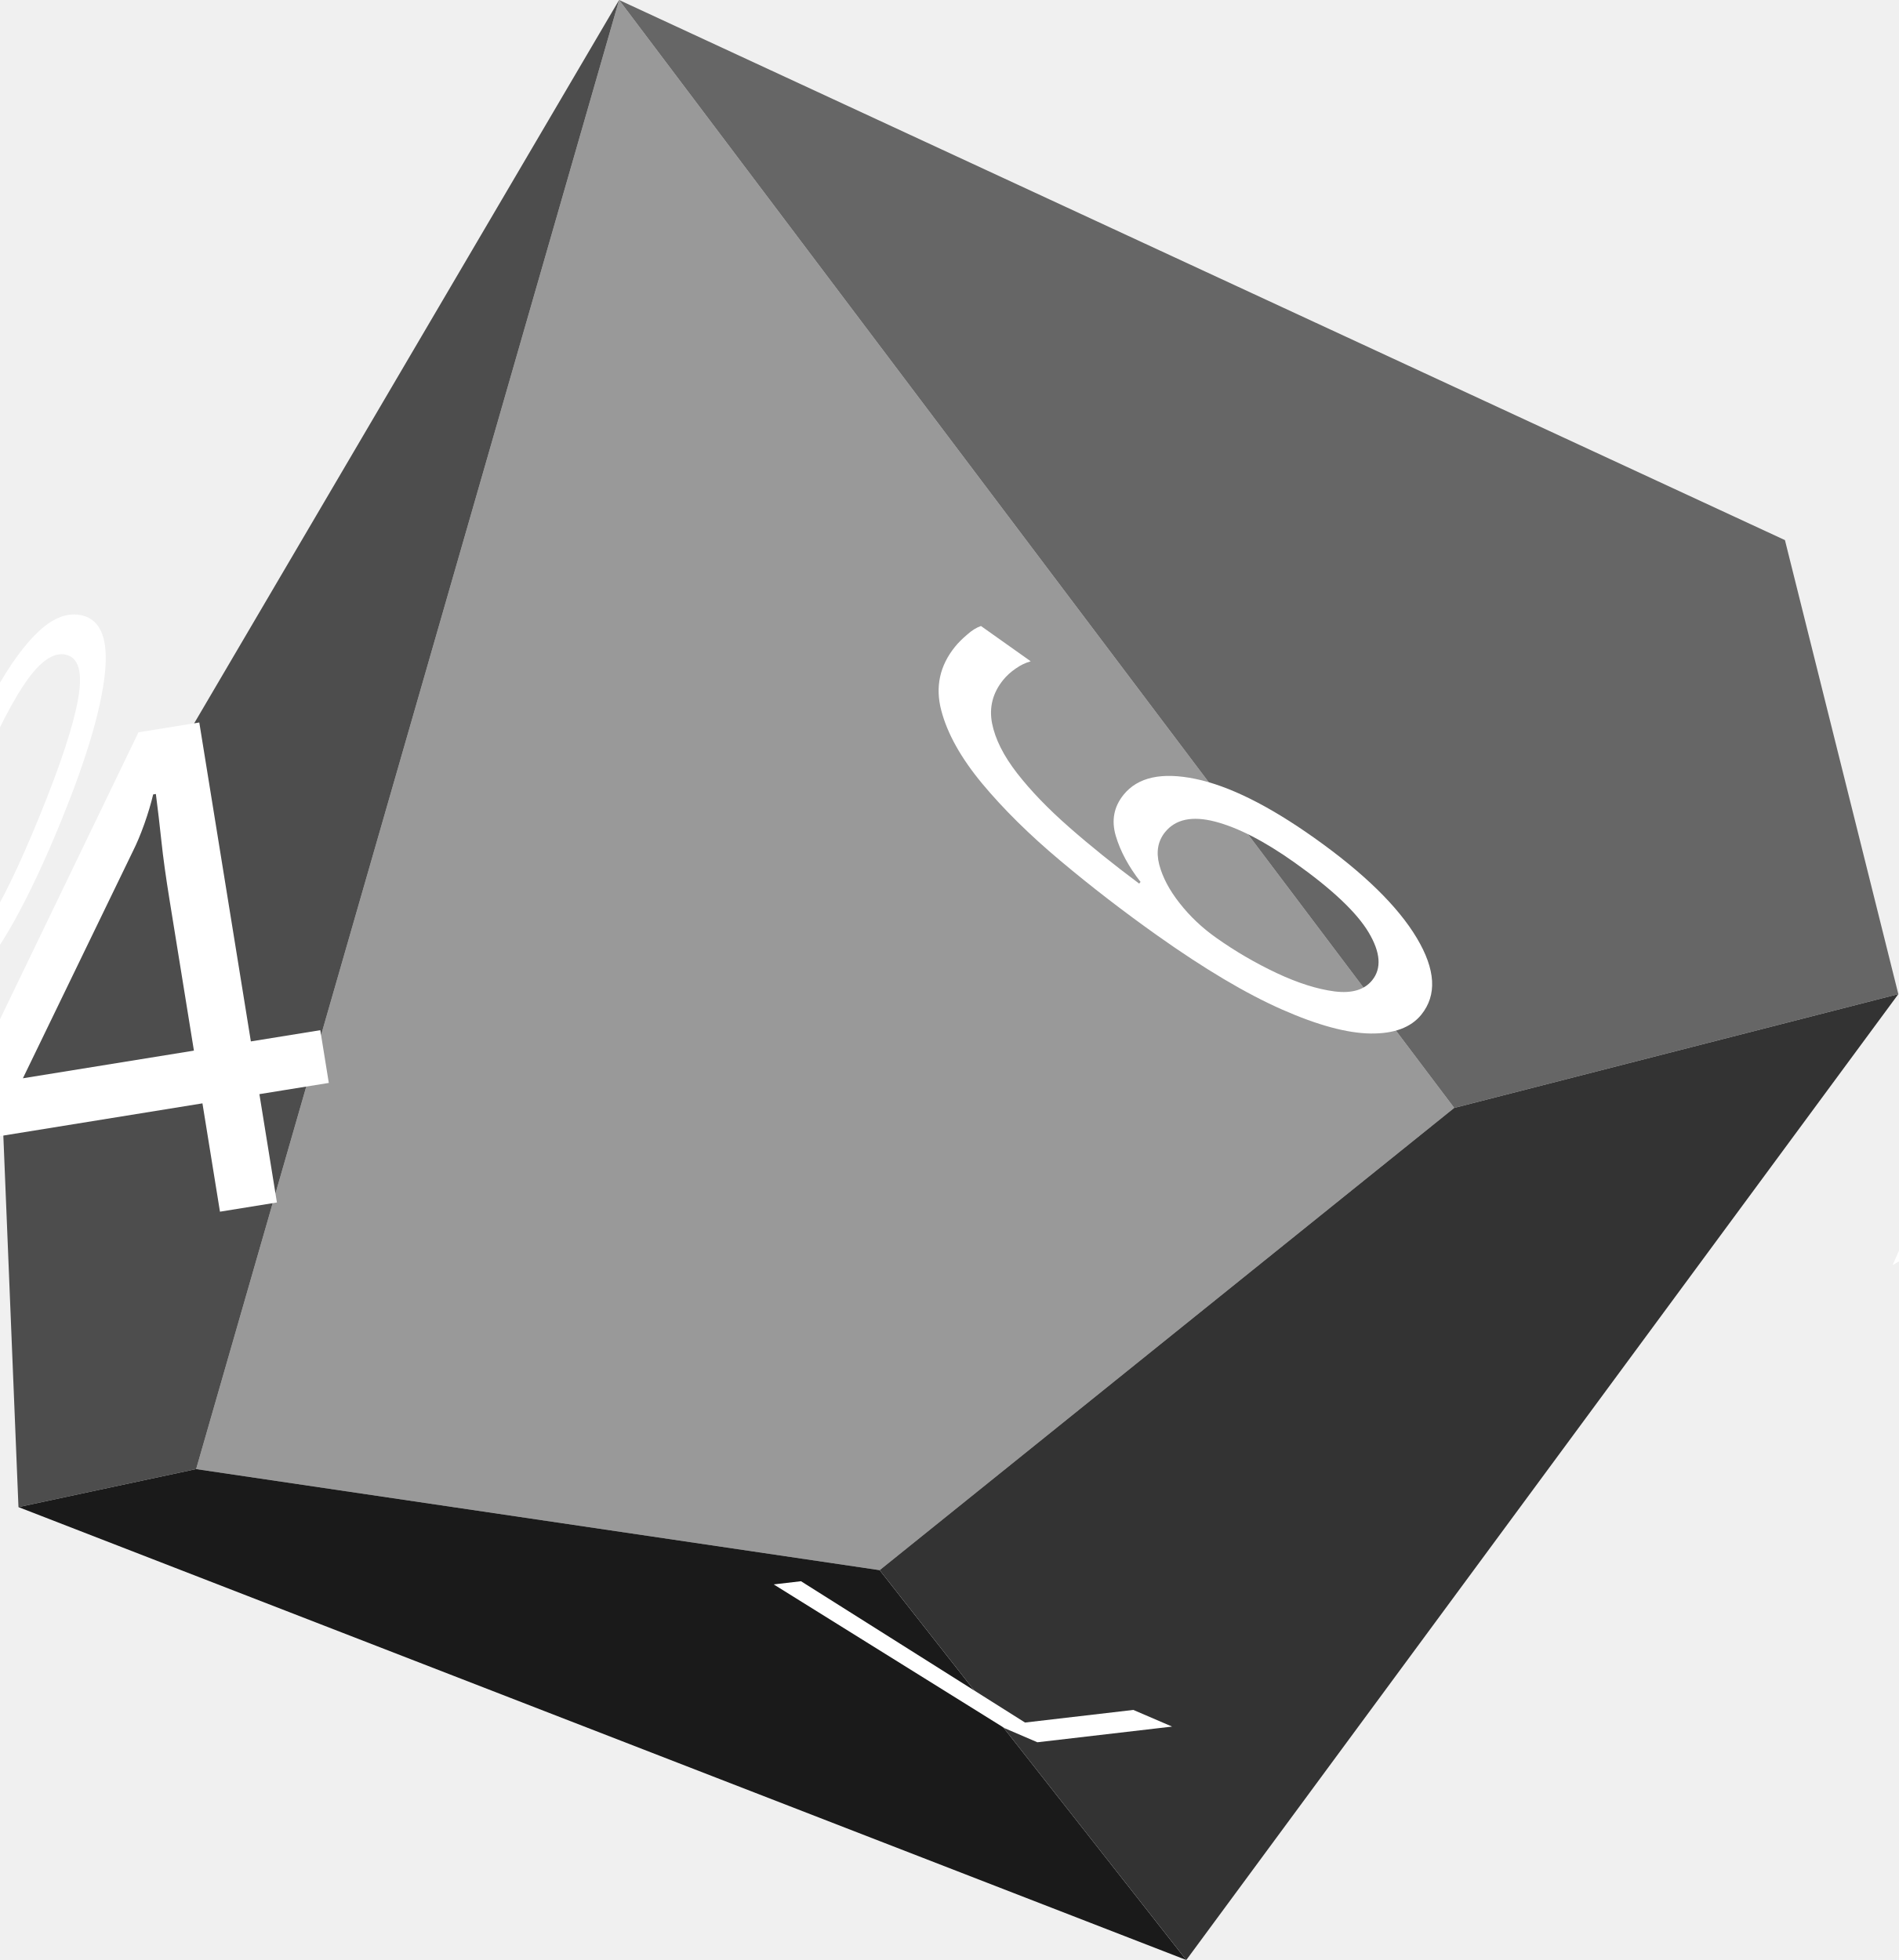
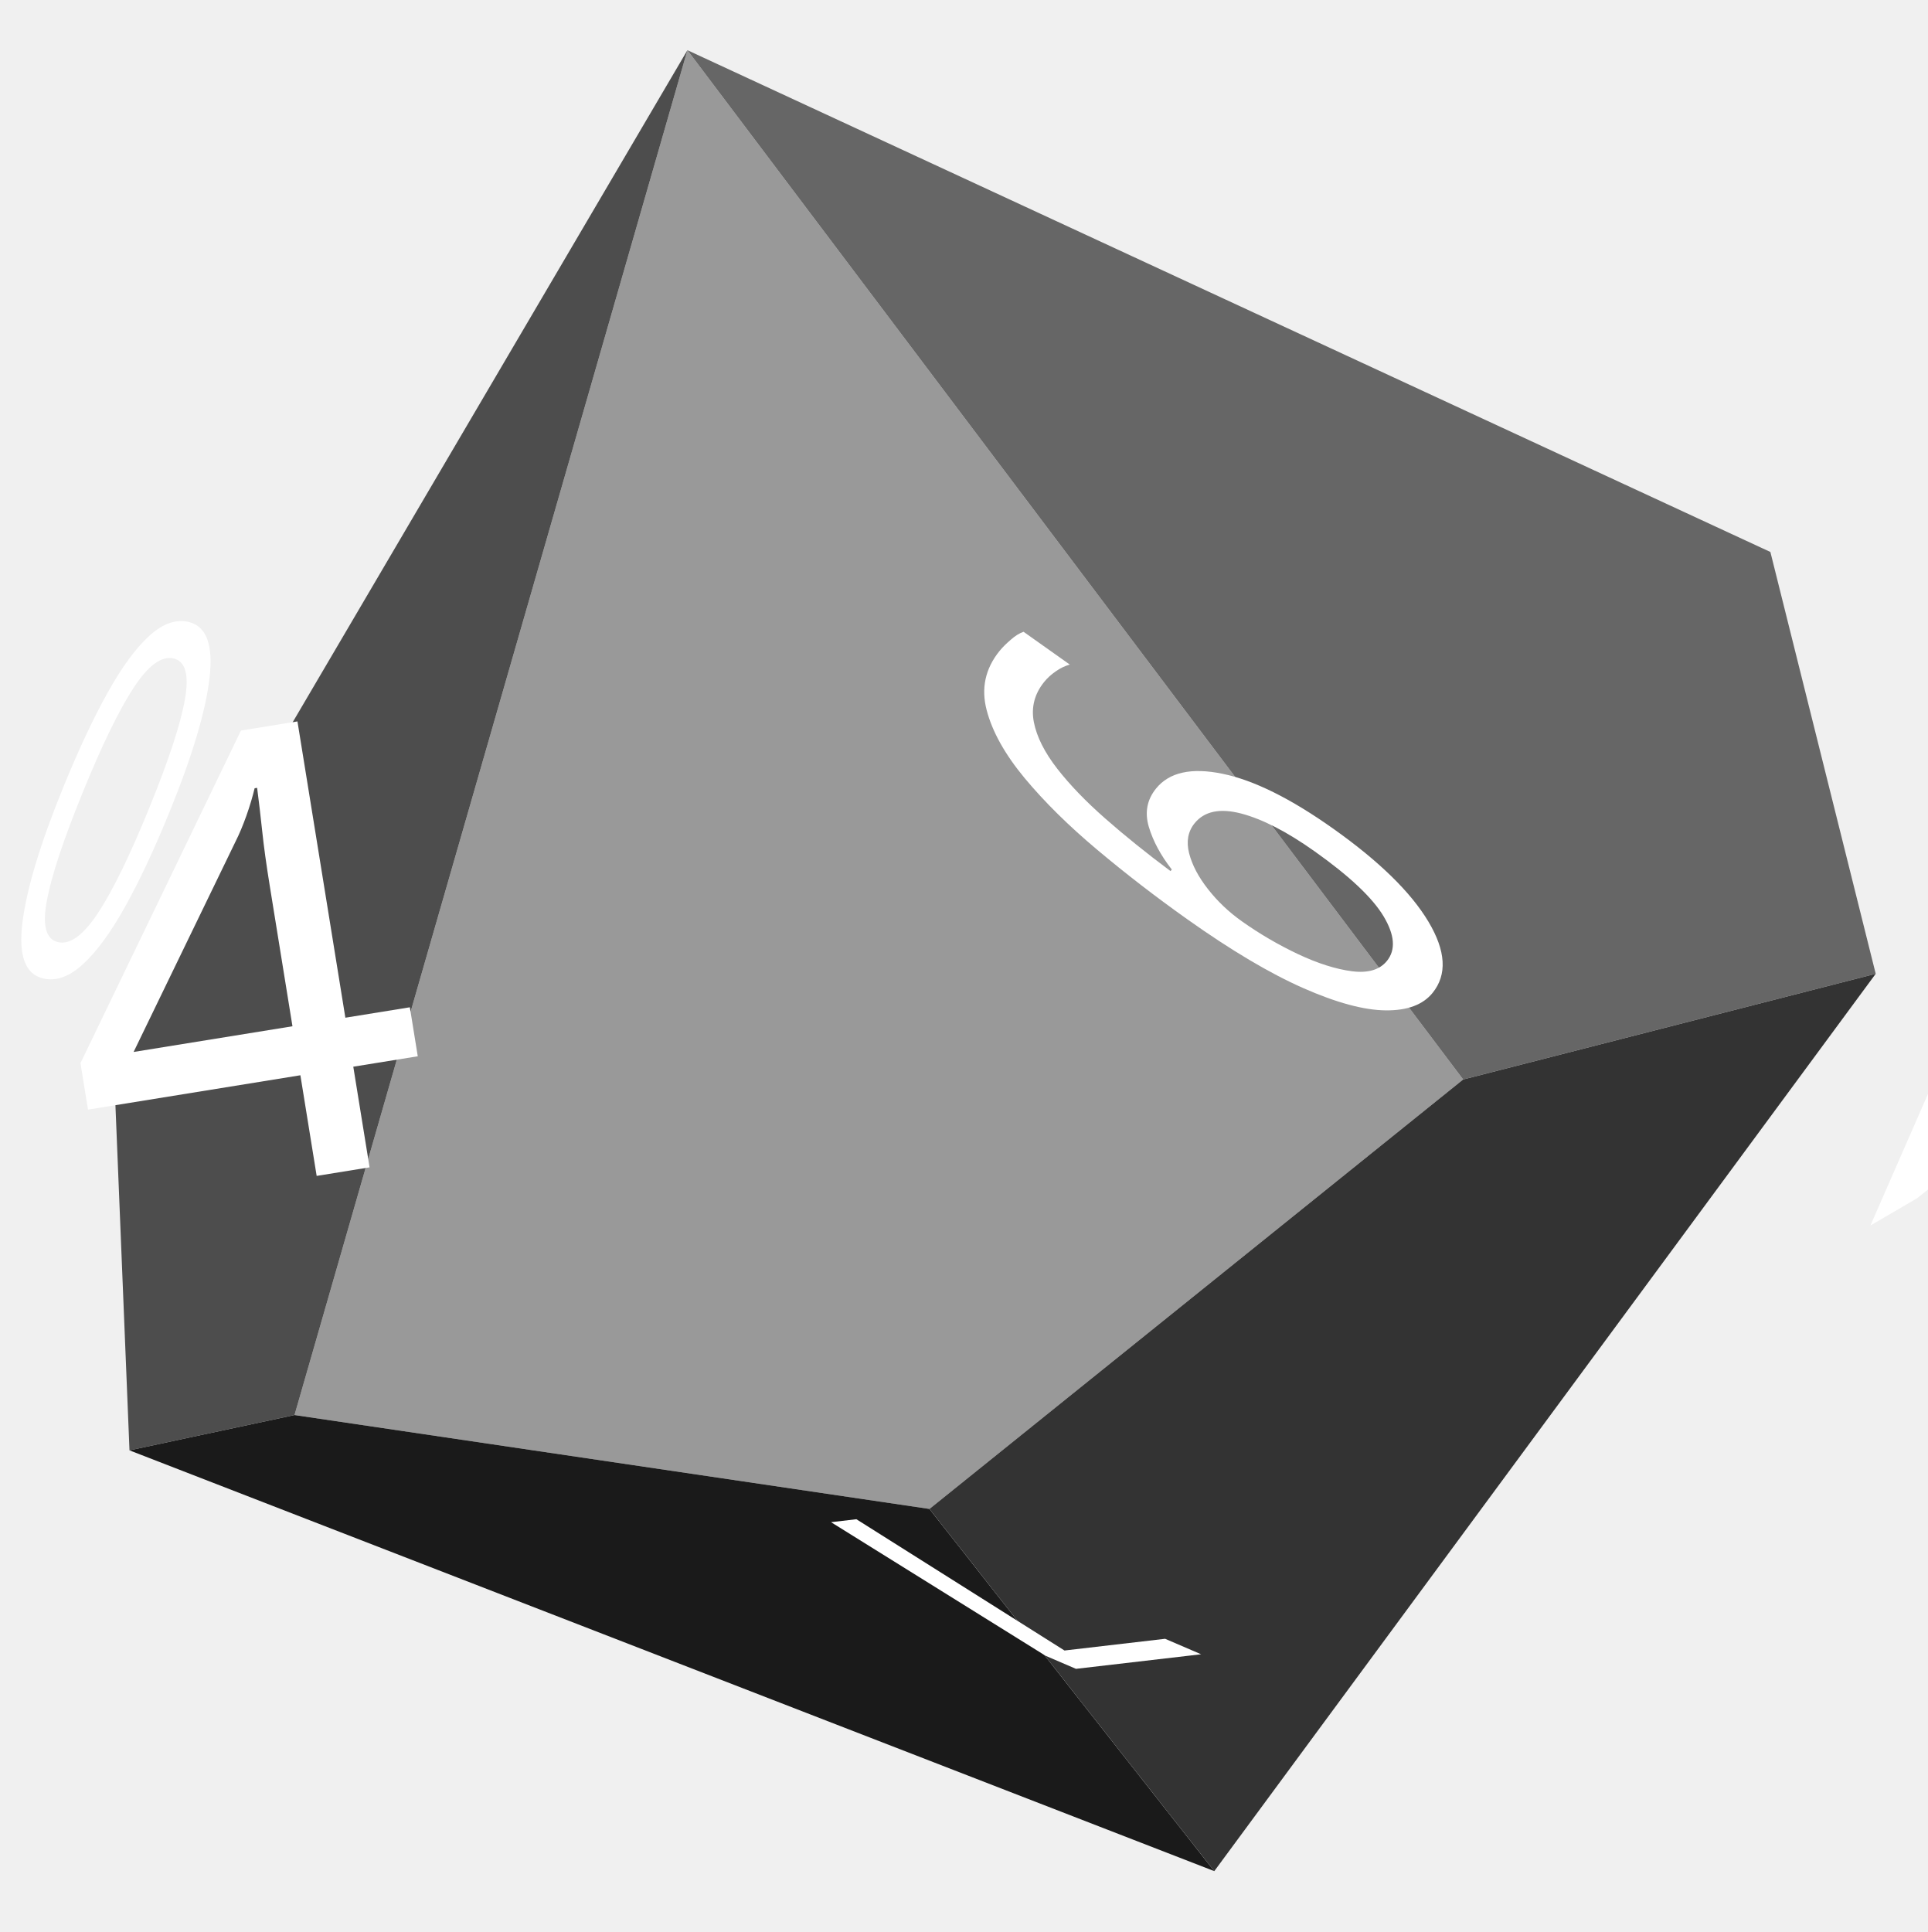
- <svg xmlns="http://www.w3.org/2000/svg" width="173.784" height="179.444" id="svg2" version="1.1">
+ <svg xmlns="http://www.w3.org/2000/svg" width="189.993" height="190.389" id="svg2" version="1.1">
  <defs id="defs4" />
-   <g id="layer4" style="display:inline" transform="translate(7.605289,11.25826)">
+   <g id="layer4" style="display:inline" transform="translate(18.67605,16.20426)">
    <g style="display:inline" id="g3114" transform="matrix(0.809017,0.5877853,-0.5877853,0.809017,146.9229,-264.537)">
      <path id="path3116" d="M 117.439,393.995 69.709,262.423 191.18,299.546 173.503,364.701 z" style="fill:#999999;fill-opacity:1;stroke:none" />
      <path id="path3118" d="M 117.439,393.995 69.709,262.423 80.569,373.792 106.327,406.37 z" style="fill:#4d4d4d;fill-opacity:1;stroke:none" />
      <path id="path3120" d="M 191.18,299.546 217.949,267.221 185.119,239.694 69.709,262.423 z" style="fill:#666666;fill-opacity:1;stroke:none" />
      <path id="path3122" d="m 106.327,406.37 11.112,-12.374 56.063,-29.294 43.689,12.374 z" style="fill:#1a1a1a;fill-opacity:1;stroke:none" />
      <path id="path3124" d="m 217.192,377.075 0.758,-109.854 -26.769,32.325 -17.678,65.155 z" style="fill:#333333;fill-opacity:1;stroke:none" />
      <text transform="matrix(0.03458261,-0.669254,1.495086,-0.01712238,0,0)" xml:space="preserve" style="font-size:49.643px;font-style:normal;font-variant:normal;font-weight:normal;font-stretch:normal;text-align:center;line-height:125%;letter-spacing:0px;word-spacing:0px;writing-mode:lr-tb;text-anchor:middle;fill:#ffffff;fill-opacity:1;stroke:none;font-family:Sans;-inkscape-font-specification:Sans" x="-398.739" y="132.64" id="text3126">
        <tspan x="-398.739" y="132.64" id="tspan3128">6</tspan>
      </text>
      <text transform="matrix(0.7048032,-0.7094029,0.7094029,0.7048032,0,0)" id="text3130" y="338.088" x="-139.167" style="font-size:61.994px;font-style:normal;font-variant:normal;font-weight:normal;font-stretch:normal;text-align:center;line-height:125%;letter-spacing:0px;word-spacing:0px;writing-mode:lr-tb;text-anchor:middle;fill:#ffffff;fill-opacity:1;stroke:none;font-family:Sans;-inkscape-font-specification:Sans" xml:space="preserve">
        <tspan y="338.088" x="-139.167" id="tspan3132">4</tspan>
      </text>
      <text transform="matrix(0.6144932,-0.2603754,0.3629944,1.473548,0,0)" id="text3134" y="248.097" x="1.577" style="font-size:33.995px;font-style:normal;font-variant:normal;font-weight:normal;font-stretch:normal;text-align:center;line-height:125%;letter-spacing:0px;word-spacing:0px;writing-mode:lr-tb;text-anchor:middle;fill:#ffffff;fill-opacity:1;stroke:none;font-family:Sans;-inkscape-font-specification:Sans" xml:space="preserve">
        <tspan id="tspan3136" y="248.097" x="1.577">0</tspan>
      </text>
      <text transform="matrix(-0.8210765,1.868783,-0.1781543,-0.8124313,0,0)" xml:space="preserve" style="font-size:35.744px;font-style:normal;font-variant:normal;font-weight:normal;font-stretch:normal;text-align:center;line-height:125%;letter-spacing:0px;word-spacing:0px;writing-mode:lr-tb;text-anchor:middle;fill:#ffffff;fill-opacity:1;stroke:none;font-family:Sans;-inkscape-font-specification:Sans" x="-107.273" y="-644.369" id="text3138">
        <tspan x="-107.273" y="-644.369" id="tspan3140">1</tspan>
      </text>
      <text transform="matrix(-0.7641239,0.7036672,-1.883609,0.4258916,0,0)" id="text3142" y="-400.947" x="794.585" style="font-size:24.949px;font-style:normal;font-variant:normal;font-weight:normal;font-stretch:normal;text-align:center;line-height:125%;letter-spacing:0px;word-spacing:0px;writing-mode:lr-tb;text-anchor:middle;fill:#ffffff;fill-opacity:1;stroke:none;font-family:Sans;-inkscape-font-specification:Sans" xml:space="preserve">
        <tspan id="tspan3144" y="-400.947" x="794.585">7</tspan>
      </text>
    </g>
  </g>
</svg>
